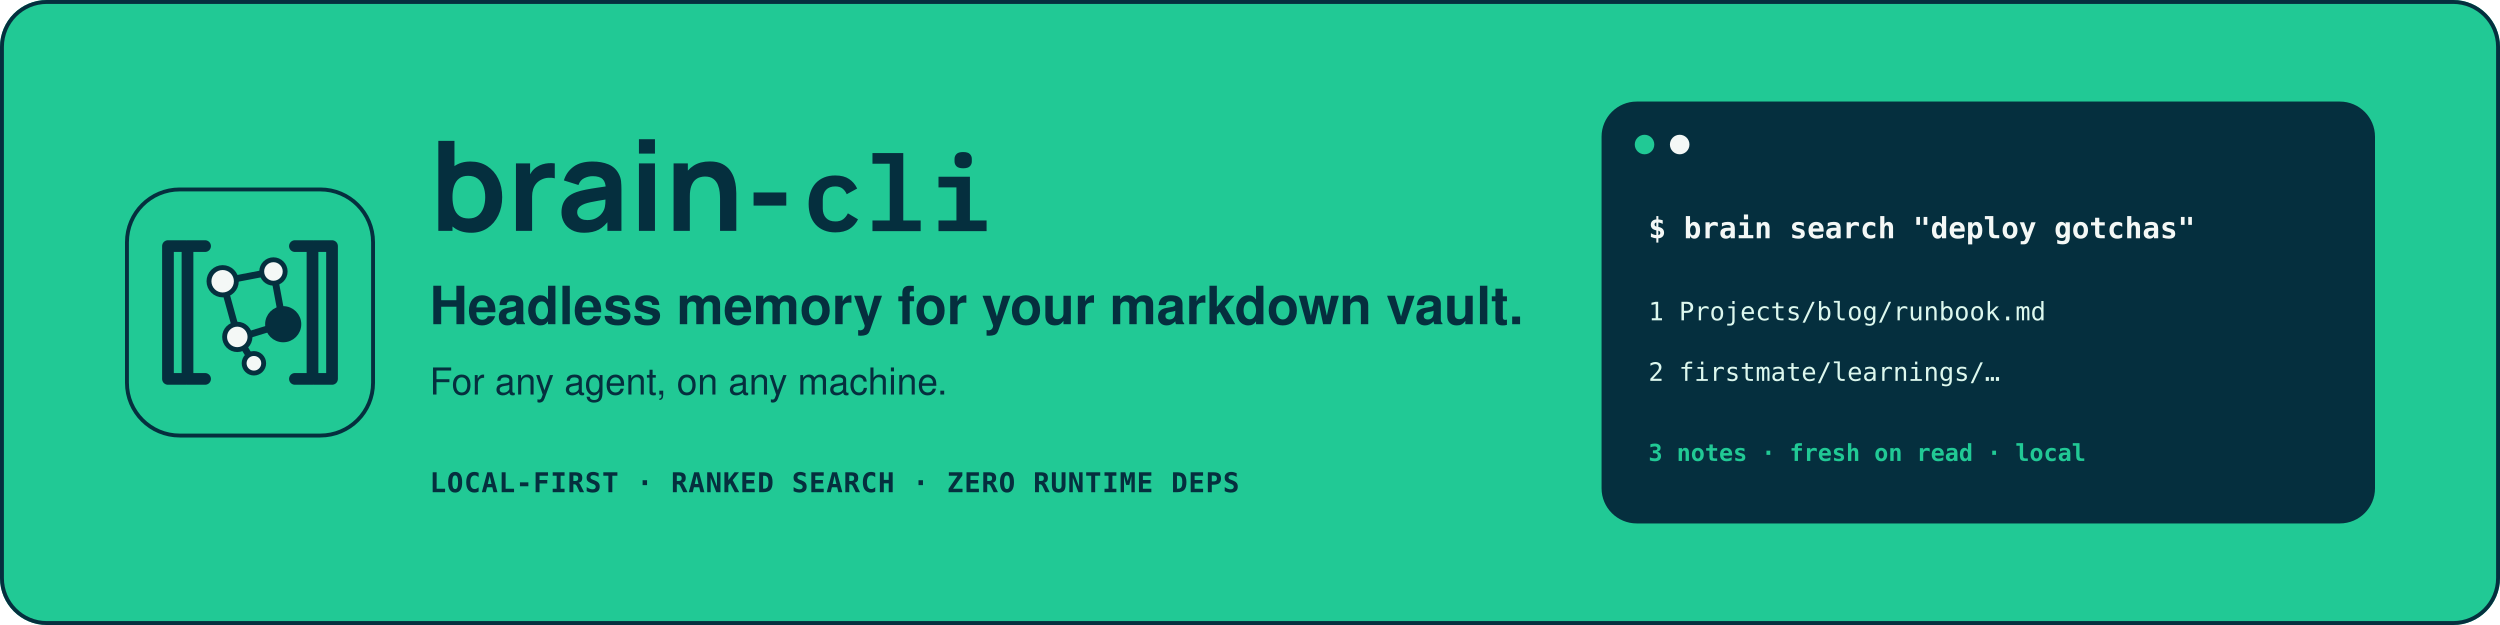
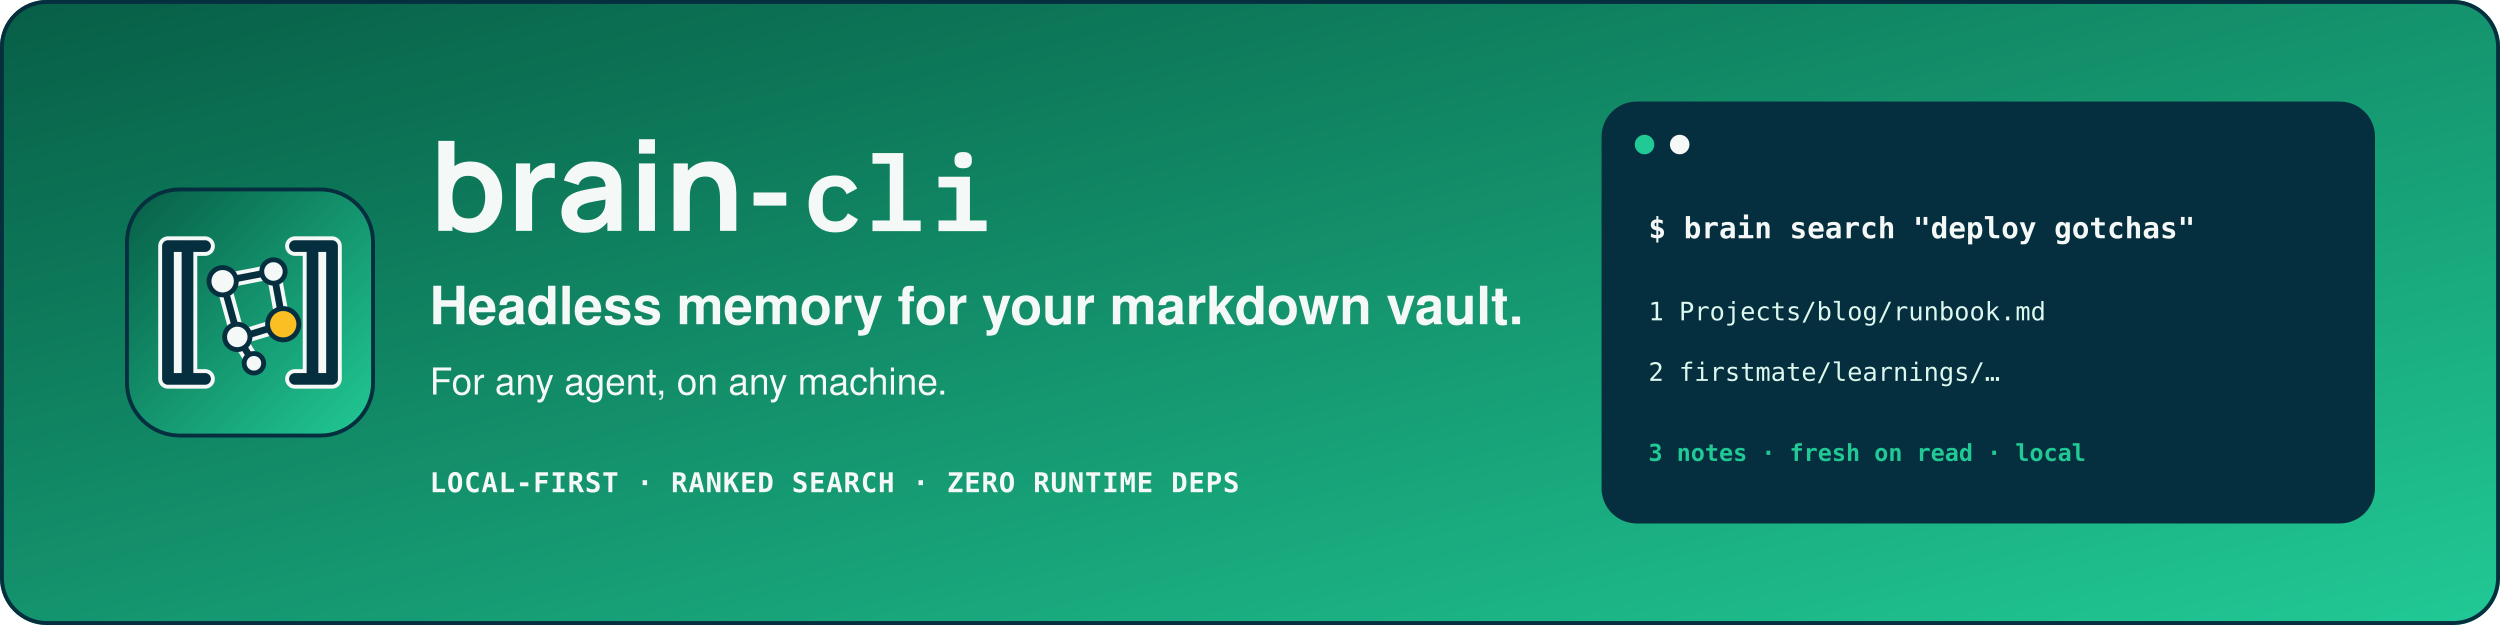
<svg xmlns="http://www.w3.org/2000/svg" viewBox="0 0 1280 320" width="1280" height="320" role="img" aria-labelledby="brain-banner-title brain-banner-description">
  <defs>
+     <linearGradient id="brand-gradient" x1="0" y1="0" x2="1" y2="1">
+       <stop offset="0" stop-color="#075E46" />
+       <stop offset="1" stop-color="#21C995" />
+     </linearGradient>
    <clipPath id="banner-corners">
      <rect width="1280" height="320" rx="24" />
    </clipPath>
  </defs>
  <g clip-path="url(#banner-corners)">
-     <rect id="brand-background" width="1280" height="320" fill="#21C995" />
+     <rect id="brand-background" width="1280" height="320" fill="url(#brand-gradient)" />
    <g id="linked-vault-mark" transform="translate(64 96)">
-       <rect id="mark-background" x="1" y="1" width="126" height="126" rx="27" fill="#21C995" stroke="#052F3E" stroke-width="2" />
+       <rect id="mark-background" x="1" y="1" width="126" height="126" rx="27" fill="url(#brand-gradient)" stroke="#052F3E" stroke-width="2" />
+       <path id="wiki-link-brackets-halo" d="M31 30H22V98H31 M41 30H32V98H41 M97 30H106V98H97 M87 30H96V98H87" fill="none" stroke="#F4F8F6" stroke-width="10" stroke-linecap="round" stroke-linejoin="round" />
      <path id="wiki-link-brackets" d="M31 30H22V98H31 M41 30H32V98H41 M97 30H106V98H97 M87 30H96V98H87" fill="none" stroke="#052F3E" stroke-width="6" stroke-linecap="round" stroke-linejoin="round" />
+       <path id="linked-note-graph-halo" d="M50 48L76 43L81 70L58 77L50 48 M58 77L66 90" fill="none" stroke="#F4F8F6" stroke-width="7.5" stroke-linecap="round" stroke-linejoin="round" />
      <path id="linked-note-graph" d="M50 48L76 43L81 70L58 77L50 48 M58 77L66 90" fill="none" stroke="#052F3E" stroke-width="3.5" stroke-linecap="round" stroke-linejoin="round" />
      <g id="note-nodes" fill="#F4F8F6" stroke="#052F3E" stroke-width="2.5">
        <circle cx="50" cy="48" r="7" />
        <circle cx="76" cy="43" r="6" />
        <circle cx="57.5" cy="76.5" r="6.5" />
-         <circle cx="81" cy="70" r="8" fill="#052F3E" />
+         <circle cx="81" cy="70" r="8" fill="#FBBF24" />
        <circle cx="66" cy="90" r="5" />
      </g>
    </g>
-     <g id="wordmark" fill="#052F3E" aria-label="brain-cli">
+     <g id="wordmark" fill="#F4F8F6" aria-label="brain-cli">
      <path data-font-family="Manrope" data-font-weight="750" transform="translate(220 50)" d="M 21.258 69.18 C 17.855 69.18 15.012 68.379 12.719 66.777 C 10.43 65.176 8.707 62.996 7.547 60.242 C 6.387 57.492 5.809 54.387 5.809 50.934 C 5.809 47.473 6.383 44.367 7.535 41.617 C 8.684 38.867 10.379 36.691 12.613 35.094 C 14.852 33.496 17.609 32.699 20.891 32.699 C 24.18 32.699 27.039 33.488 29.469 35.07 C 31.898 36.652 33.781 38.812 35.117 41.555 C 36.453 44.297 37.121 47.426 37.121 50.934 C 37.121 54.391 36.461 57.492 35.145 60.246 C 33.824 63 31.977 65.176 29.602 66.777 C 27.227 68.379 24.445 69.18 21.258 69.18 Z M 4.422 68.219 L 4.422 22.141 L 12.684 22.141 L 12.684 44.246 L 11.668 44.246 L 11.668 68.219 Z M 19.969 61.855 C 21.91 61.855 23.504 61.367 24.75 60.395 C 25.996 59.422 26.922 58.105 27.523 56.453 C 28.129 54.801 28.434 52.961 28.434 50.934 C 28.434 48.93 28.121 47.102 27.5 45.449 C 26.879 43.797 25.922 42.48 24.629 41.496 C 23.336 40.512 21.684 40.023 19.676 40.023 C 17.789 40.023 16.258 40.477 15.078 41.391 C 13.898 42.301 13.035 43.578 12.488 45.219 C 11.941 46.863 11.668 48.766 11.668 50.934 C 11.668 53.098 11.941 55 12.488 56.645 C 13.035 58.289 13.914 59.566 15.133 60.484 C 16.352 61.398 17.961 61.855 19.969 61.855 Z M 19.969 61.855 M 44.168 68.219 L 44.168 33.66 L 51.414 33.66 L 51.414 42.09 L 50.582 41.004 C 51.023 39.828 51.609 38.758 52.34 37.793 C 53.07 36.824 53.957 36.027 55 35.398 C 55.84 34.852 56.766 34.426 57.773 34.121 C 58.777 33.82 59.816 33.629 60.883 33.555 C 61.949 33.48 63.004 33.516 64.047 33.66 L 64.047 41.324 C 63.047 41.023 61.898 40.926 60.602 41.031 C 59.305 41.133 58.129 41.465 57.074 42.023 C 56.035 42.547 55.172 43.227 54.484 44.062 C 53.797 44.898 53.281 45.867 52.941 46.965 C 52.602 48.062 52.43 49.277 52.43 50.609 L 52.43 68.219 Z M 44.168 68.219 M 79.039 69.18 C 76.547 69.18 74.441 68.703 72.719 67.758 C 70.996 66.809 69.691 65.539 68.809 63.957 C 67.926 62.371 67.48 60.625 67.48 58.715 C 67.48 57.078 67.742 55.602 68.266 54.277 C 68.789 52.953 69.617 51.793 70.742 50.801 C 71.867 49.809 73.352 48.984 75.188 48.332 C 76.527 47.867 78.105 47.457 79.922 47.098 C 81.734 46.738 83.75 46.398 85.965 46.078 C 88.18 45.758 90.559 45.406 93.102 45.023 L 90.148 46.66 C 90.156 44.445 89.645 42.812 88.613 41.766 C 87.582 40.719 85.844 40.199 83.398 40.199 C 81.98 40.199 80.566 40.535 79.148 41.211 C 77.73 41.883 76.738 43.055 76.172 44.727 L 68.707 42.375 C 69.574 39.484 71.211 37.152 73.621 35.371 C 76.027 33.59 79.289 32.699 83.406 32.699 C 86.469 32.699 89.176 33.184 91.523 34.152 C 93.871 35.121 95.637 36.754 96.816 39.051 C 97.465 40.297 97.855 41.555 97.984 42.828 C 98.109 44.105 98.176 45.512 98.176 47.055 L 98.176 68.219 L 90.984 68.219 L 90.984 60.918 L 92.09 62.273 C 90.469 64.676 88.648 66.43 86.633 67.531 C 84.617 68.629 82.086 69.18 79.039 69.18 Z M 80.73 62.676 C 82.406 62.676 83.824 62.383 84.992 61.789 C 86.156 61.195 87.09 60.496 87.781 59.688 C 88.477 58.883 88.945 58.156 89.188 57.508 C 89.613 56.551 89.859 55.441 89.93 54.184 C 89.996 52.926 90.031 51.891 90.031 51.078 L 92.496 51.754 C 90.035 52.156 87.988 52.496 86.355 52.773 C 84.723 53.051 83.363 53.312 82.277 53.551 C 81.195 53.789 80.234 54.055 79.402 54.348 C 78.531 54.68 77.812 55.051 77.242 55.461 C 76.668 55.867 76.238 56.328 75.953 56.844 C 75.664 57.355 75.52 57.941 75.52 58.602 C 75.52 59.418 75.723 60.133 76.133 60.746 C 76.539 61.359 77.129 61.832 77.906 62.172 C 78.68 62.508 79.621 62.676 80.73 62.676 Z M 80.73 62.676 M 107.137 28.641 L 107.137 21.258 L 115.34 21.258 L 115.34 28.641 Z M 107.137 68.219 L 107.137 33.66 L 115.34 33.66 L 115.34 68.219 Z M 107.137 68.219 M 148.66 68.219 L 148.66 51.734 C 148.66 50.805 148.602 49.703 148.48 48.426 C 148.359 47.152 148.055 45.898 147.562 44.664 C 147.07 43.434 146.301 42.41 145.254 41.602 C 144.211 40.789 142.762 40.383 140.91 40.383 C 140.051 40.383 139.168 40.523 138.262 40.801 C 137.355 41.074 136.523 41.574 135.762 42.297 C 135 43.02 134.383 44.047 133.906 45.379 C 133.434 46.711 133.195 48.441 133.195 50.57 L 128.41 48.406 C 128.41 45.574 128.973 42.961 130.098 40.57 C 131.223 38.176 132.898 36.262 135.121 34.82 C 137.344 33.379 140.113 32.656 143.434 32.656 C 146.062 32.656 148.223 33.098 149.906 33.98 C 151.594 34.859 152.922 35.984 153.887 37.352 C 154.852 38.723 155.551 40.16 155.988 41.672 C 156.426 43.18 156.703 44.586 156.812 45.883 C 156.926 47.18 156.98 48.176 156.98 48.875 L 156.98 68.219 Z M 124.875 68.219 L 124.875 33.66 L 132.18 33.66 L 132.18 44.746 L 133.195 44.746 L 133.195 68.219 Z M 124.875 68.219" />
      <path data-font-family="IBM Plex Mono" data-font-weight="600" transform="translate(378 63)" d="M 7.828 42.277 L 7.828 35.527 L 24.57 35.527 L 24.57 42.277 Z M 7.828 42.277 M 49.688 55.992 C 47.562 55.992 45.652 55.648 43.961 54.965 C 42.27 54.281 40.84 53.309 39.668 52.051 C 38.5 50.789 37.598 49.258 36.969 47.461 C 36.34 45.66 36.023 43.645 36.023 41.41 C 36.023 39.18 36.34 37.164 36.969 35.363 C 37.598 33.562 38.5 32.035 39.668 30.773 C 40.84 29.516 42.262 28.543 43.934 27.859 C 45.609 27.172 47.508 26.832 49.633 26.832 C 52.586 26.832 54.961 27.445 56.762 28.668 C 58.559 29.891 59.93 31.512 60.863 33.527 L 55.52 36.445 C 55.016 35.254 54.305 34.293 53.387 33.555 C 52.469 32.816 51.215 32.449 49.633 32.449 C 47.582 32.449 46.004 33.043 44.906 34.23 C 43.809 35.418 43.262 37.039 43.262 39.09 L 43.262 43.734 C 43.262 45.75 43.809 47.359 44.906 48.566 C 46.004 49.773 47.617 50.375 49.742 50.375 C 51.395 50.375 52.719 49.996 53.711 49.242 C 54.699 48.484 55.5 47.477 56.113 46.219 L 61.297 49.297 C 60.359 51.277 58.945 52.887 57.059 54.129 C 55.168 55.371 52.711 55.992 49.688 55.992 Z M 49.688 55.992 M 68.699 49.891 L 77.555 49.891 L 77.555 20.836 L 68.699 20.836 L 68.699 15.383 L 84.469 15.383 L 84.469 49.891 L 93.379 49.891 L 93.379 55.344 L 68.699 55.344 Z M 68.699 49.891 M 115.148 23.16 C 113.527 23.16 112.383 22.816 111.719 22.133 C 111.051 21.449 110.719 20.621 110.719 19.648 L 110.719 18.355 C 110.719 17.383 111.051 16.555 111.719 15.871 C 112.383 15.188 113.527 14.844 115.148 14.844 C 116.766 14.844 117.91 15.188 118.574 15.871 C 119.242 16.555 119.574 17.383 119.574 18.355 L 119.574 19.648 C 119.574 20.621 119.242 21.449 118.574 22.133 C 117.91 22.816 116.766 23.16 115.148 23.16 Z M 102.512 49.891 L 111.691 49.891 L 111.691 32.934 L 102.512 32.934 L 102.512 27.48 L 118.602 27.48 L 118.602 49.891 L 127.133 49.891 L 127.133 55.344 L 102.512 55.344 Z M 102.512 49.891" />
    </g>
-     <g id="positioning" fill="#052F3E" font-family="ui-sans-serif, -apple-system, BlinkMacSystemFont, 'Segoe UI', Helvetica, Arial, sans-serif">
+     <g id="positioning" fill="#F4F8F6" font-family="ui-sans-serif, -apple-system, BlinkMacSystemFont, 'Segoe UI', Helvetica, Arial, sans-serif">
      <text x="220" y="166" font-size="27" font-weight="650">Headless memory for your markdown vault.</text>
      <text x="220" y="202" font-size="19">For any agent, on any machine.</text>
      <text x="220" y="252" font-family="ui-monospace, SFMono-Regular, Menlo, Consolas, monospace" font-size="14" font-weight="700" letter-spacing="0.4">LOCAL-FIRST  ·  RANKED SEARCH  ·  ZERO RUNTIME DEPS</text>
    </g>
    <g id="product-proof" transform="translate(820 52)">
      <rect width="396" height="216" rx="18" fill="#052F3E" />
      <circle cx="22" cy="22" r="5" fill="#21C995" />
      <circle cx="40" cy="22" r="5" fill="#F4F8F6" />
      <g font-family="ui-monospace, SFMono-Regular, Menlo, Consolas, monospace">
        <text x="24" y="70" font-size="15" font-weight="600" fill="#F4F8F6">$ brain search "deploy gotchas"</text>
        <text x="24" y="112" font-size="13" fill="#DDF8EE">1  Projects/blog/runbook.md</text>
        <text x="24" y="143" font-size="13" fill="#DDF8EE">2  firstmate/learnings/…</text>
        <text x="24" y="184" font-size="12" font-weight="650" fill="#21C995">3 notes · fresh on read · local</text>
      </g>
    </g>
  </g>
  <rect x="1" y="1" width="1278" height="318" rx="23" fill="none" stroke="#052F3E" stroke-width="2" />
</svg>
